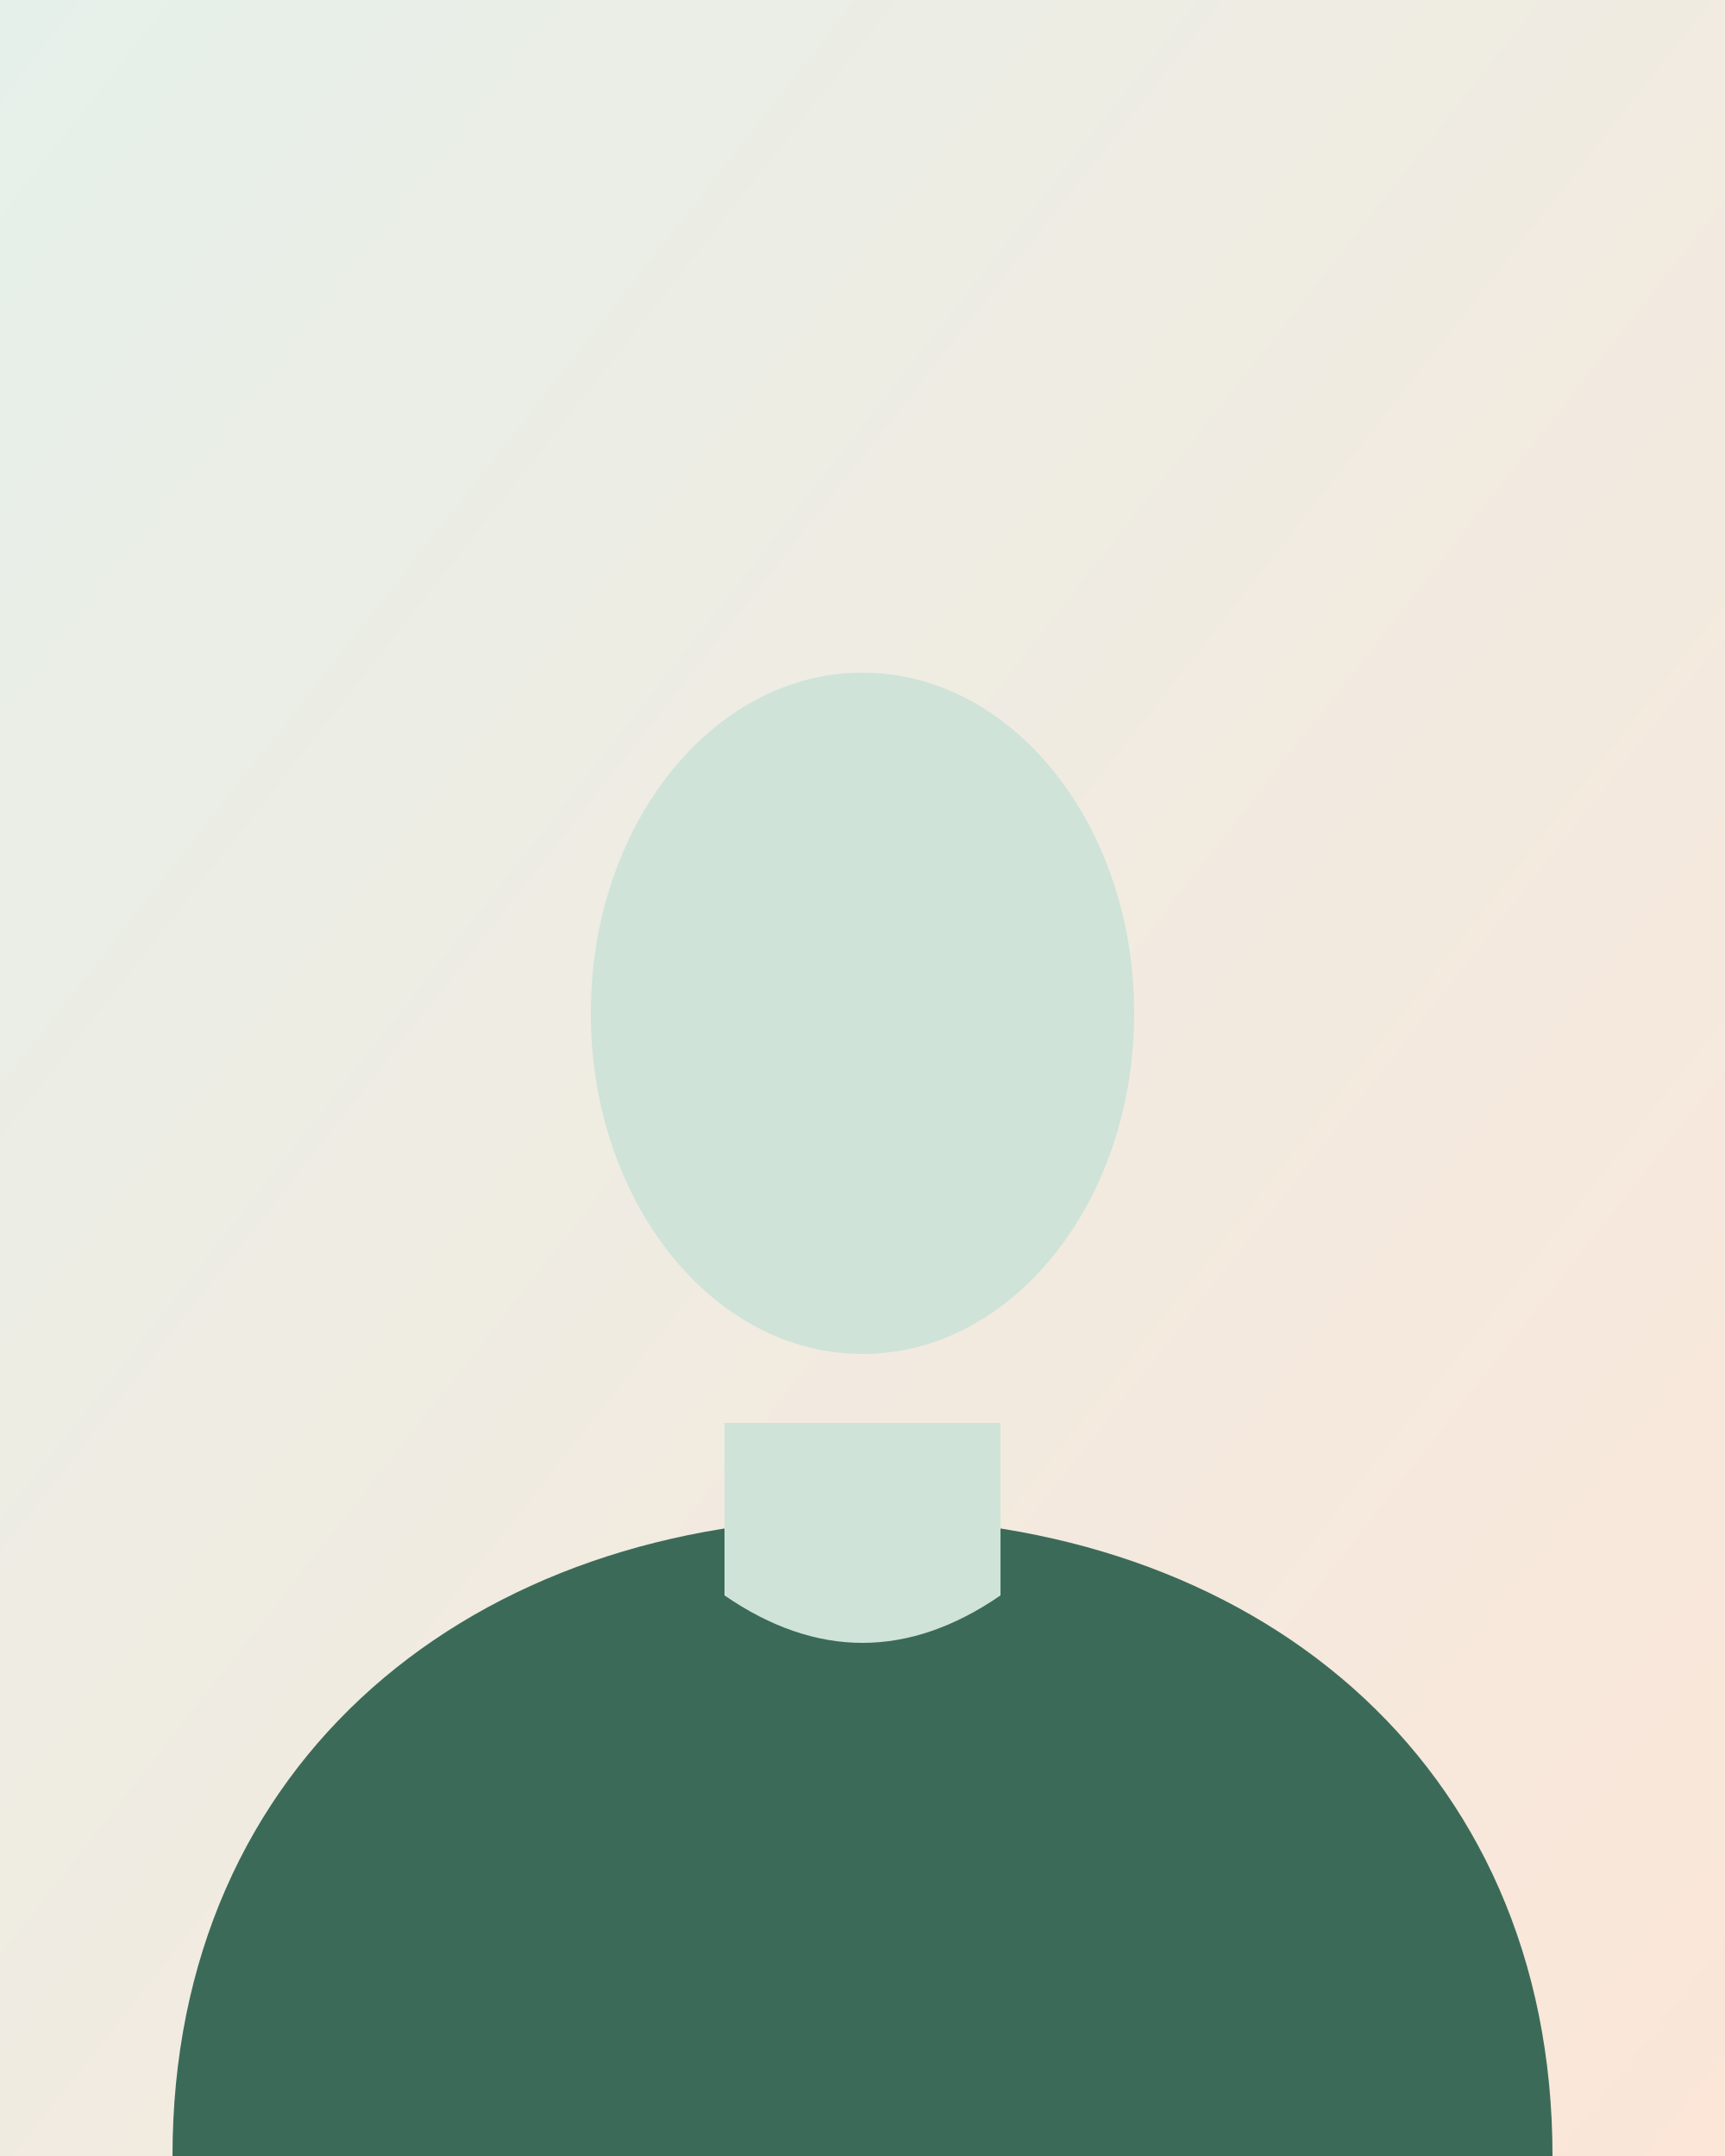
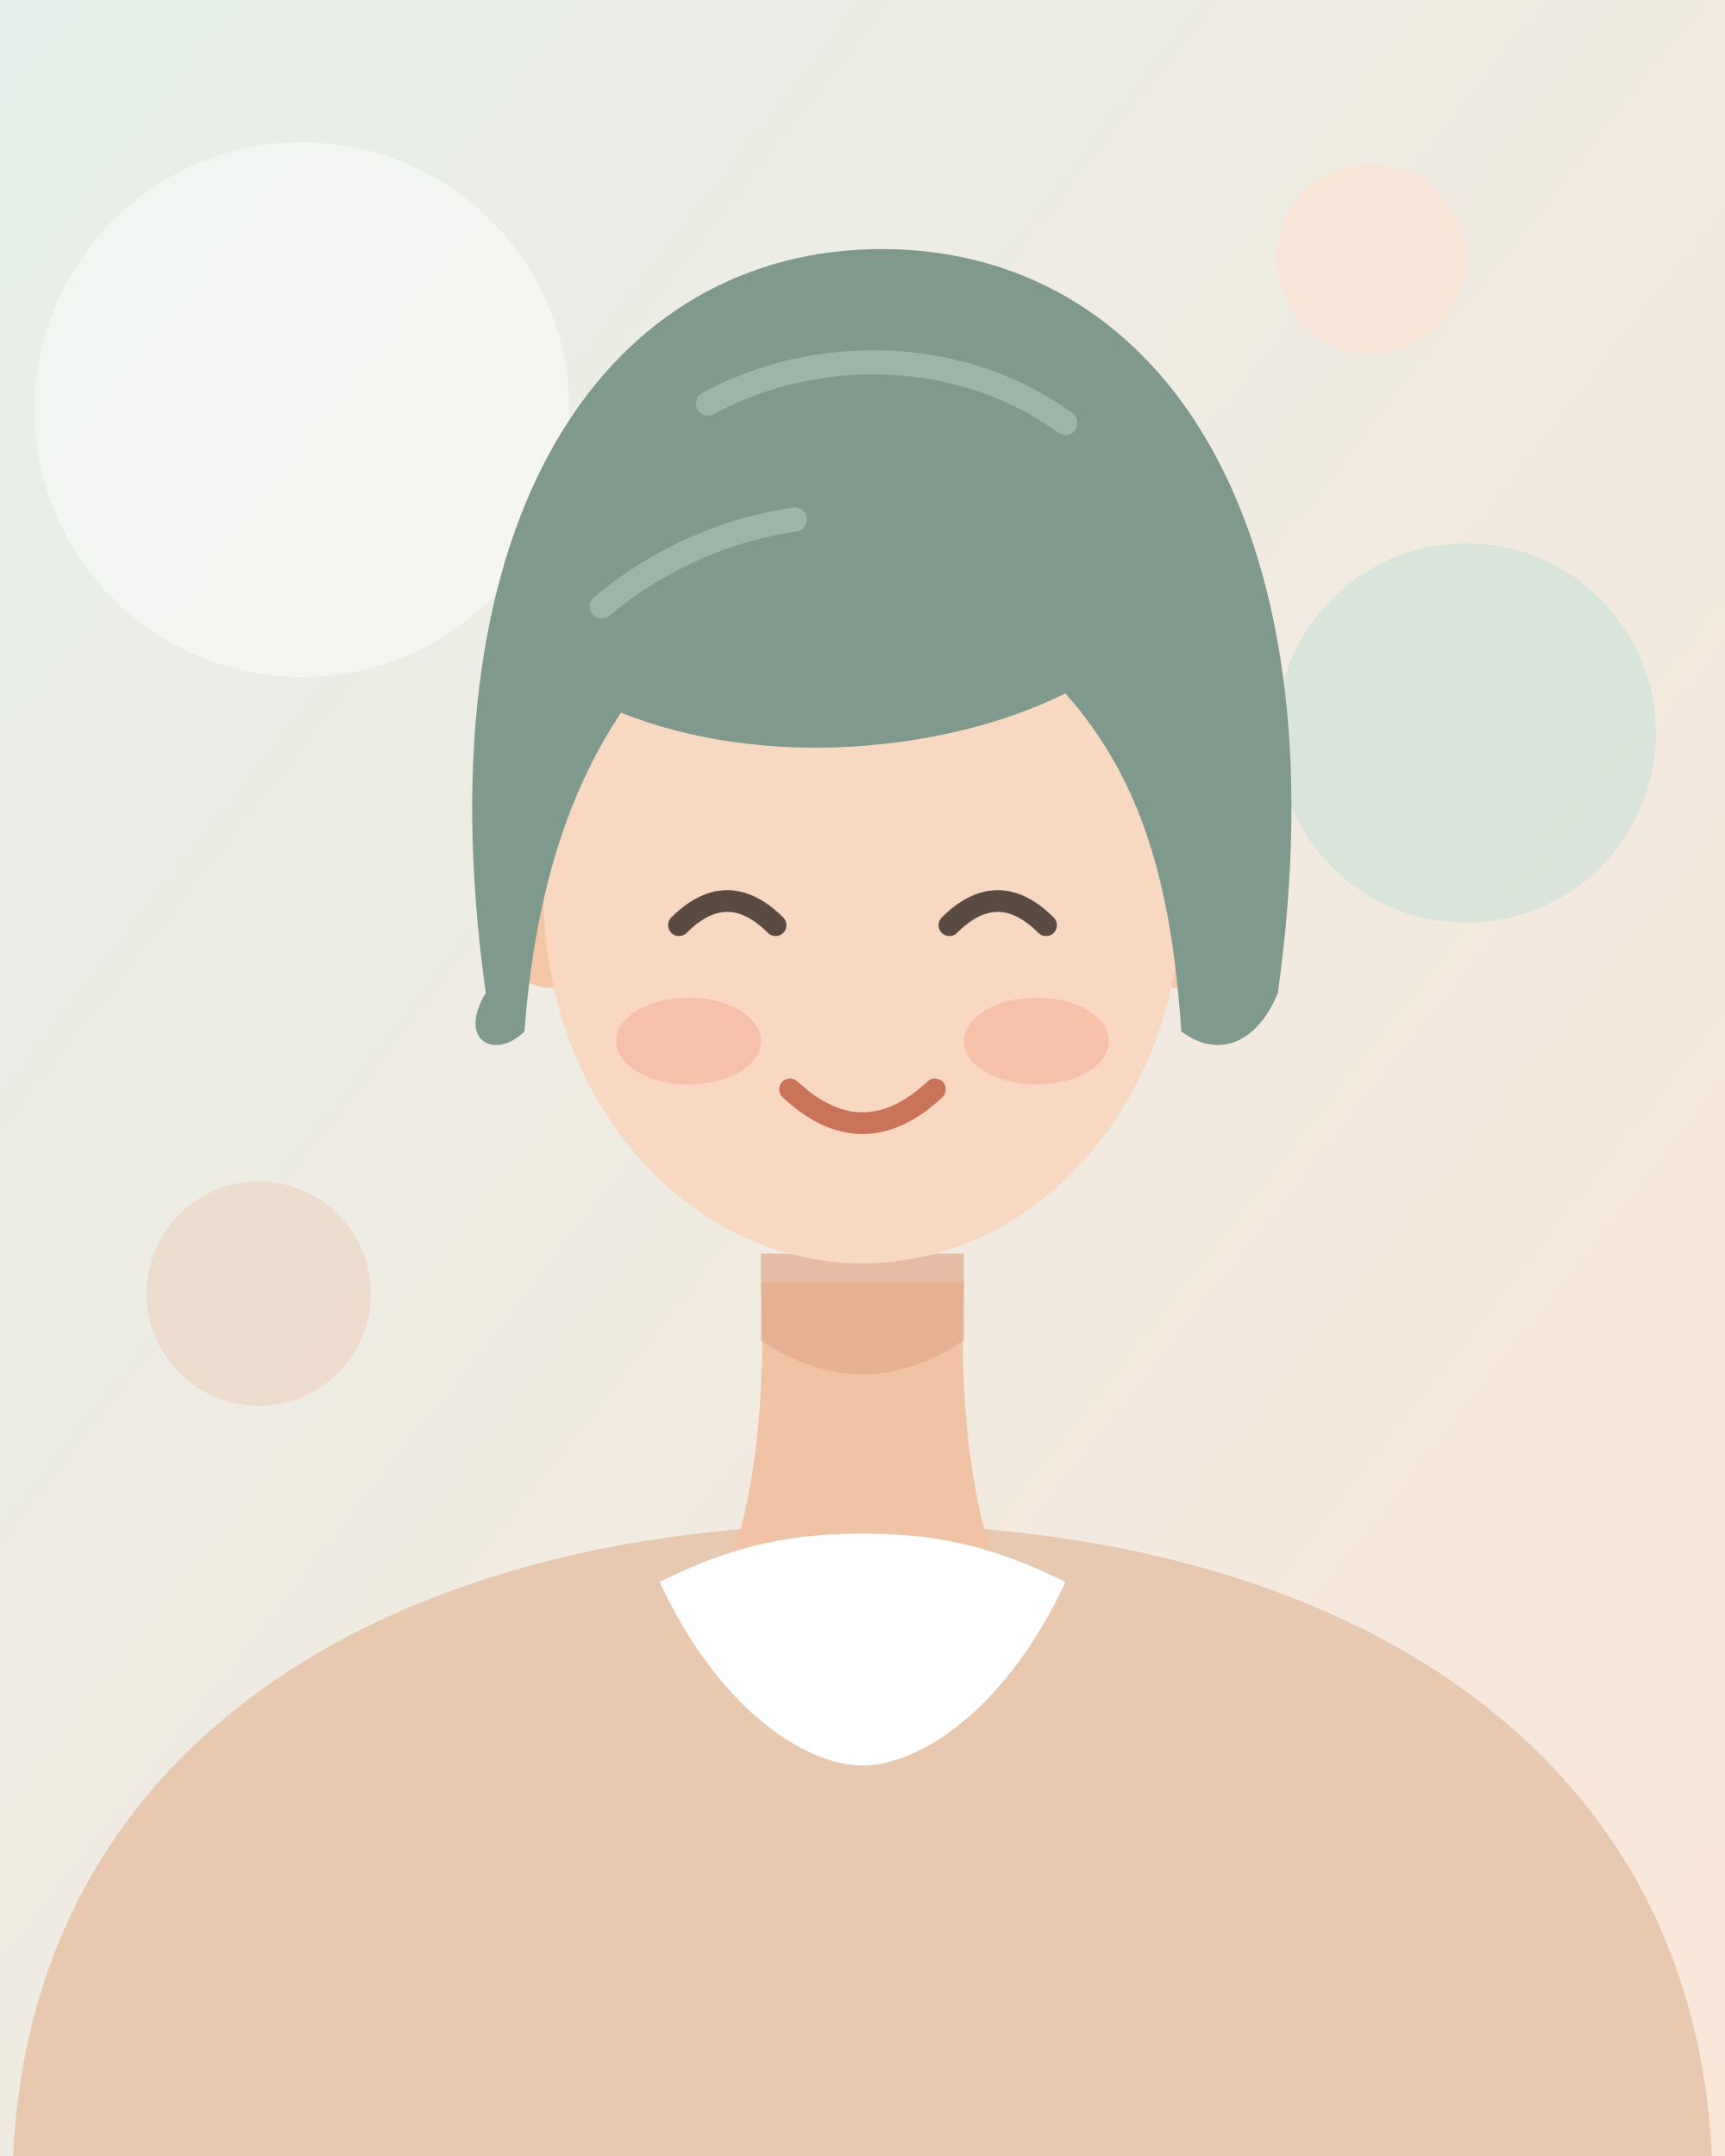
<svg xmlns="http://www.w3.org/2000/svg" viewBox="0 0 400 500" role="img" aria-label="Portrait placeholder">
  <defs>
    <linearGradient id="bg" x1="0" y1="0" x2="1" y2="1">
      <stop offset="0" stop-color="#e6f0ea" />
      <stop offset="1" stop-color="#fbe6d8" />
    </linearGradient>
  </defs>
  <rect width="400" height="500" fill="url(#bg)" />
-   <path d="M40 500c0-92 70-148 160-148s160 56 160 148z" fill="#3b6b58" />
-   <path d="M168 330h64v40q-32 22-64 0z" fill="#cfe3d8" />
-   <ellipse cx="200" cy="235" rx="63" ry="79" fill="#cfe3d8" />
+   <circle cx="70" cy="95" r="62" fill="#ffffff" opacity=".45" />
+   <circle cx="340" cy="170" r="44" fill="#cfe3d8" opacity=".7" />
+   <circle cx="318" cy="60" r="22" fill="#fbe6d8" opacity=".9" />
+   <circle cx="60" cy="300" r="26" fill="#e8a07e" opacity=".22" />
+   <g transform="translate(-24 -52) scale(1.12)">
+     <path d="M24 500c0-92 78-138 176-138s176 46 176 138z" fill="#e8c9b0" />
+     <path d="M179 312c1 24-1 46-9 66 10 10 20 14 30 14s20-4 30-14c-8-20-10-42-9-66z" fill="#f0c3a4" />
+     <path d="M158 374c12 26 30 38 42 38s30-12 42-38c-16-8-28-10-42-10s-26 2-42 10z" fill="#ffffff" />
+     <path d="M179 306v18q21 14 42 0v-18z" fill="#e0a98a" opacity=".7" />
+     <circle cx="136" cy="238" r="13" fill="#f3c6a5" />
+     <circle cx="264" cy="238" r="13" fill="#f3c6a5" />
+     <ellipse cx="200" cy="232" rx="66" ry="76" fill="#f8d8c0" />
+     <ellipse cx="164" cy="262" rx="15" ry="9" fill="#f2a98f" opacity=".5" />
+     <ellipse cx="236" cy="262" rx="15" ry="9" fill="#f2a98f" opacity=".5" />
+     <path d="M162 238q10-10 20 0M218 238q10-10 20 0" fill="none" stroke="#5b4a42" stroke-width="4.5" stroke-linecap="round" />
+     <path d="M185 272q15 14 30 0" fill="none" stroke="#c9735a" stroke-width="4.5" stroke-linecap="round" />
+     <path d="M122 252c-14-100 26-154 82-154s96 54 82 154c-4 10-12 14-20 8-2-30-8-52-24-70-24 12-62 16-92 4-12 18-18 40-20 66-6 6-14 2-8-8z" fill="#7f9a8c" />
+     <path d="M168 130c22-12 52-12 74 4M146 172c12-10 26-16 40-18" fill="none" stroke="#a3bcb0" stroke-width="5" stroke-linecap="round" opacity=".8" />
+   </g>
</svg>
